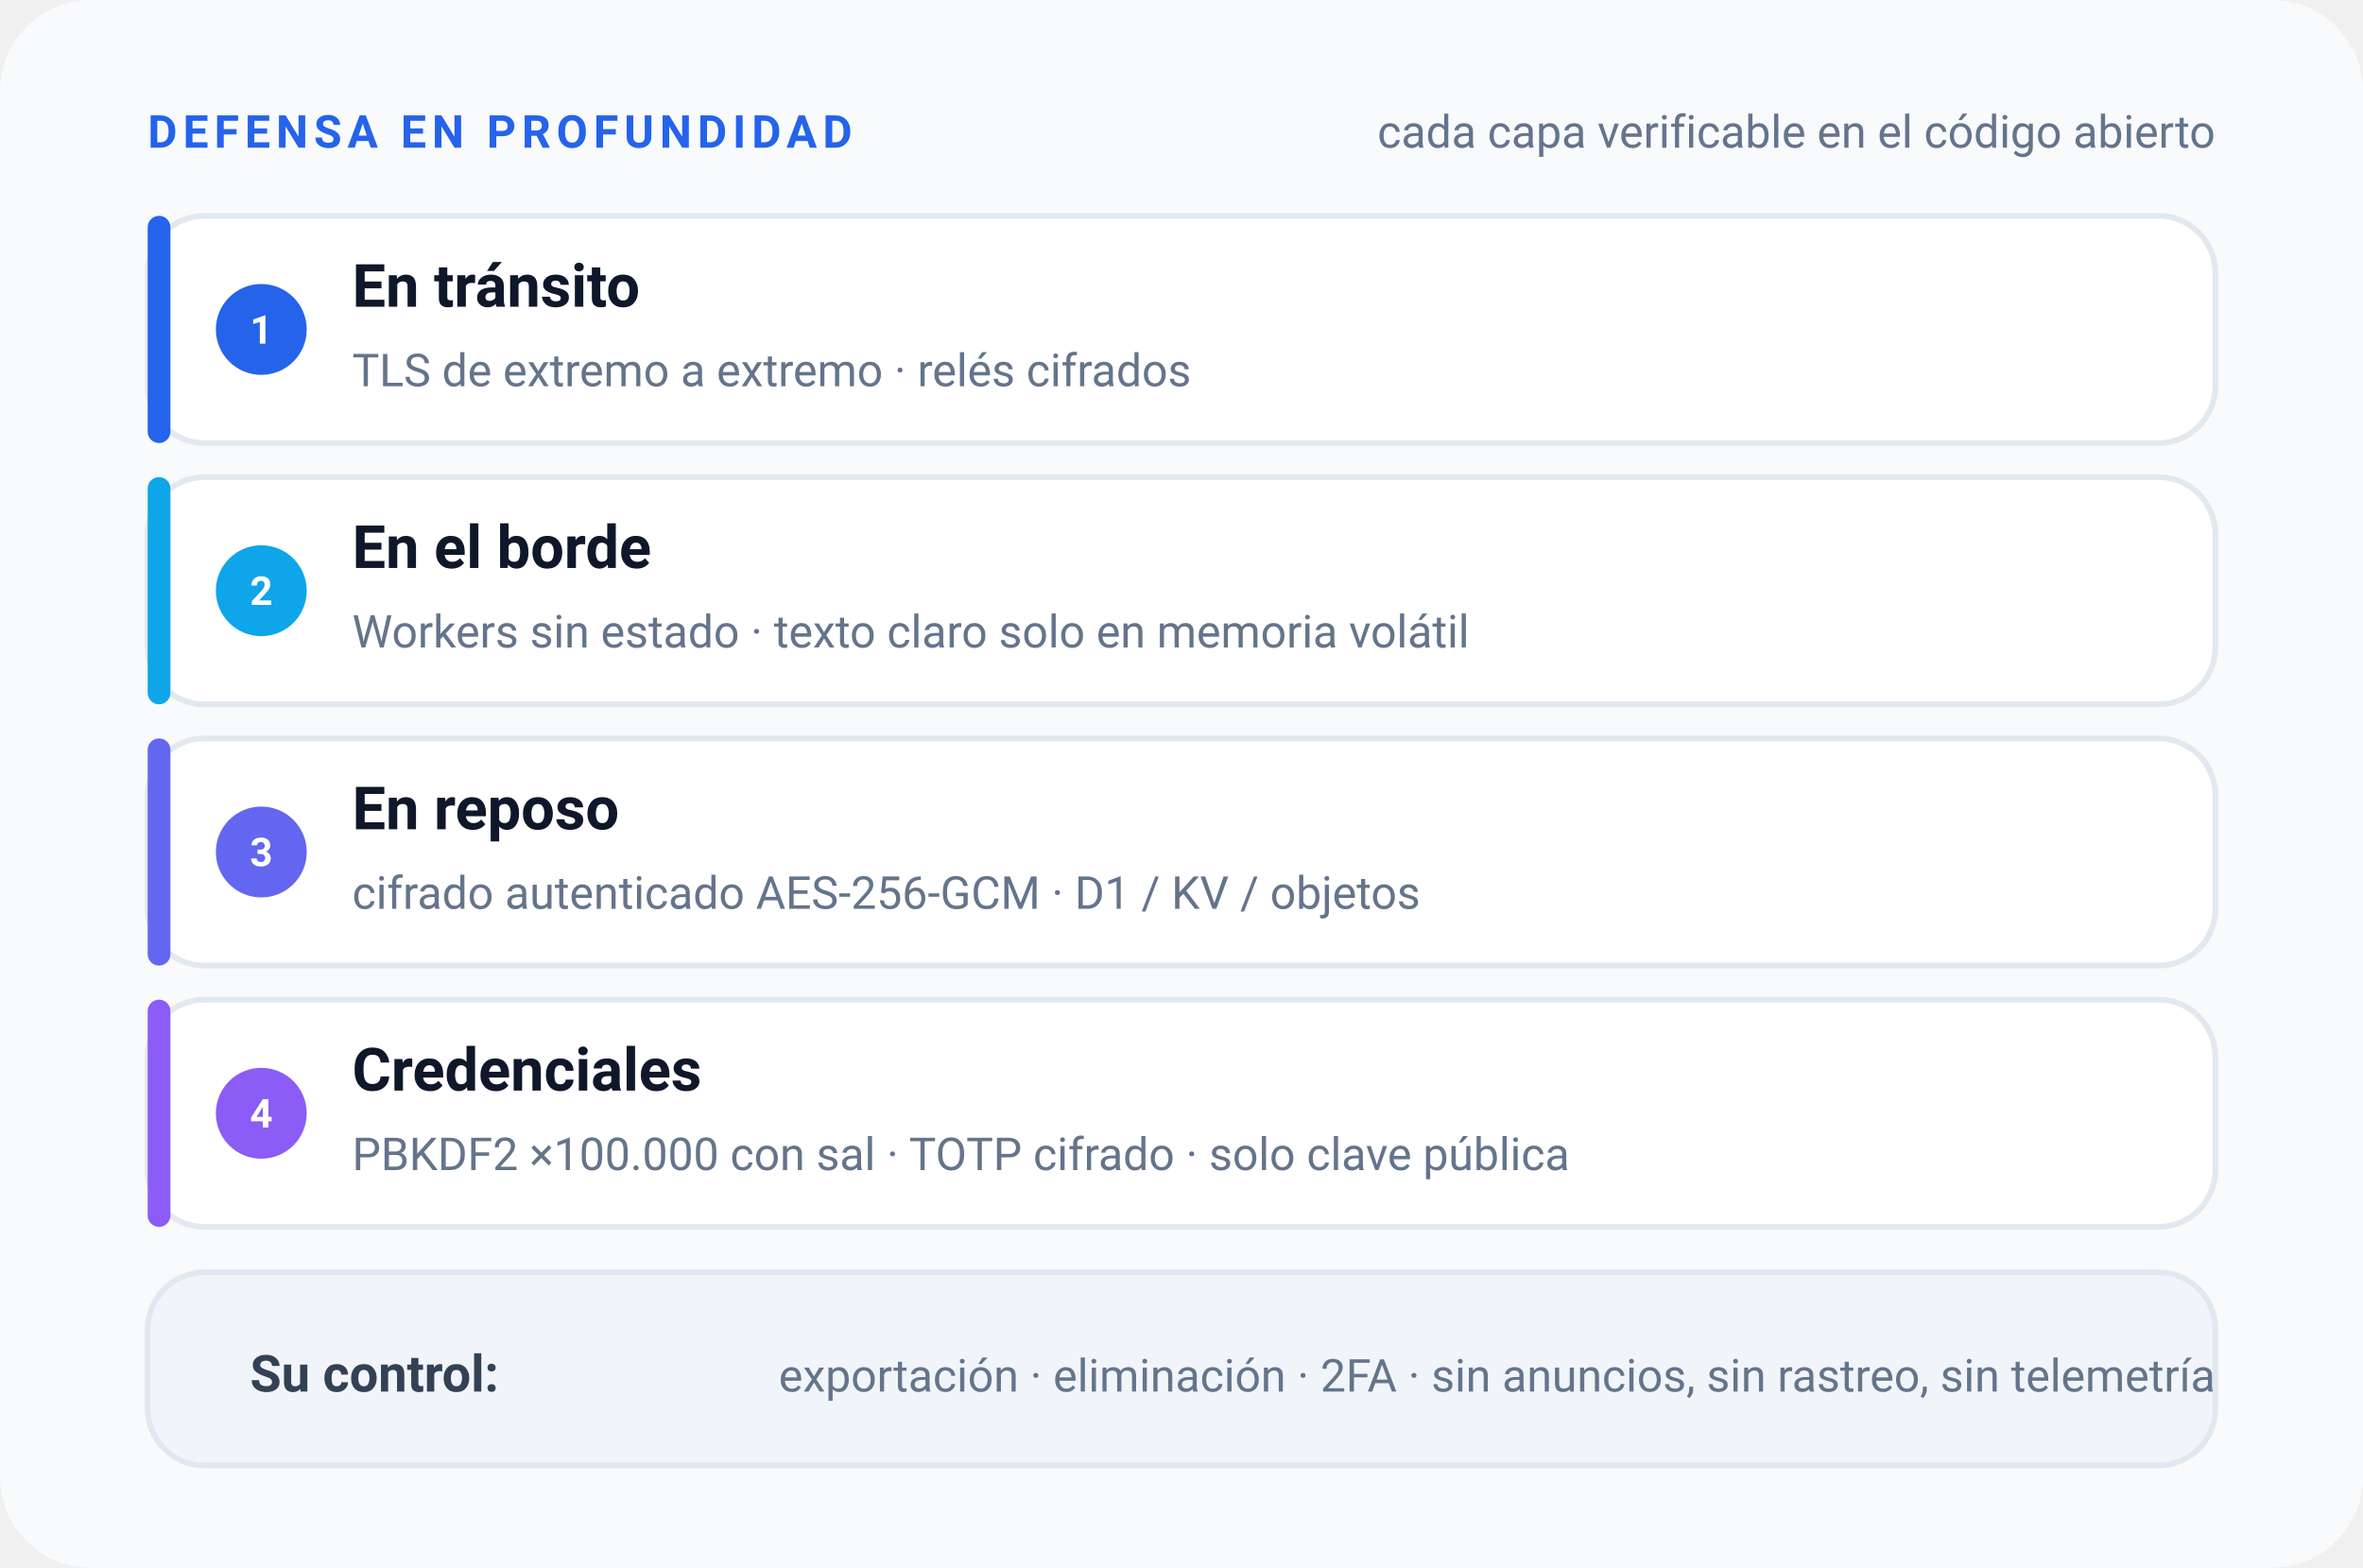
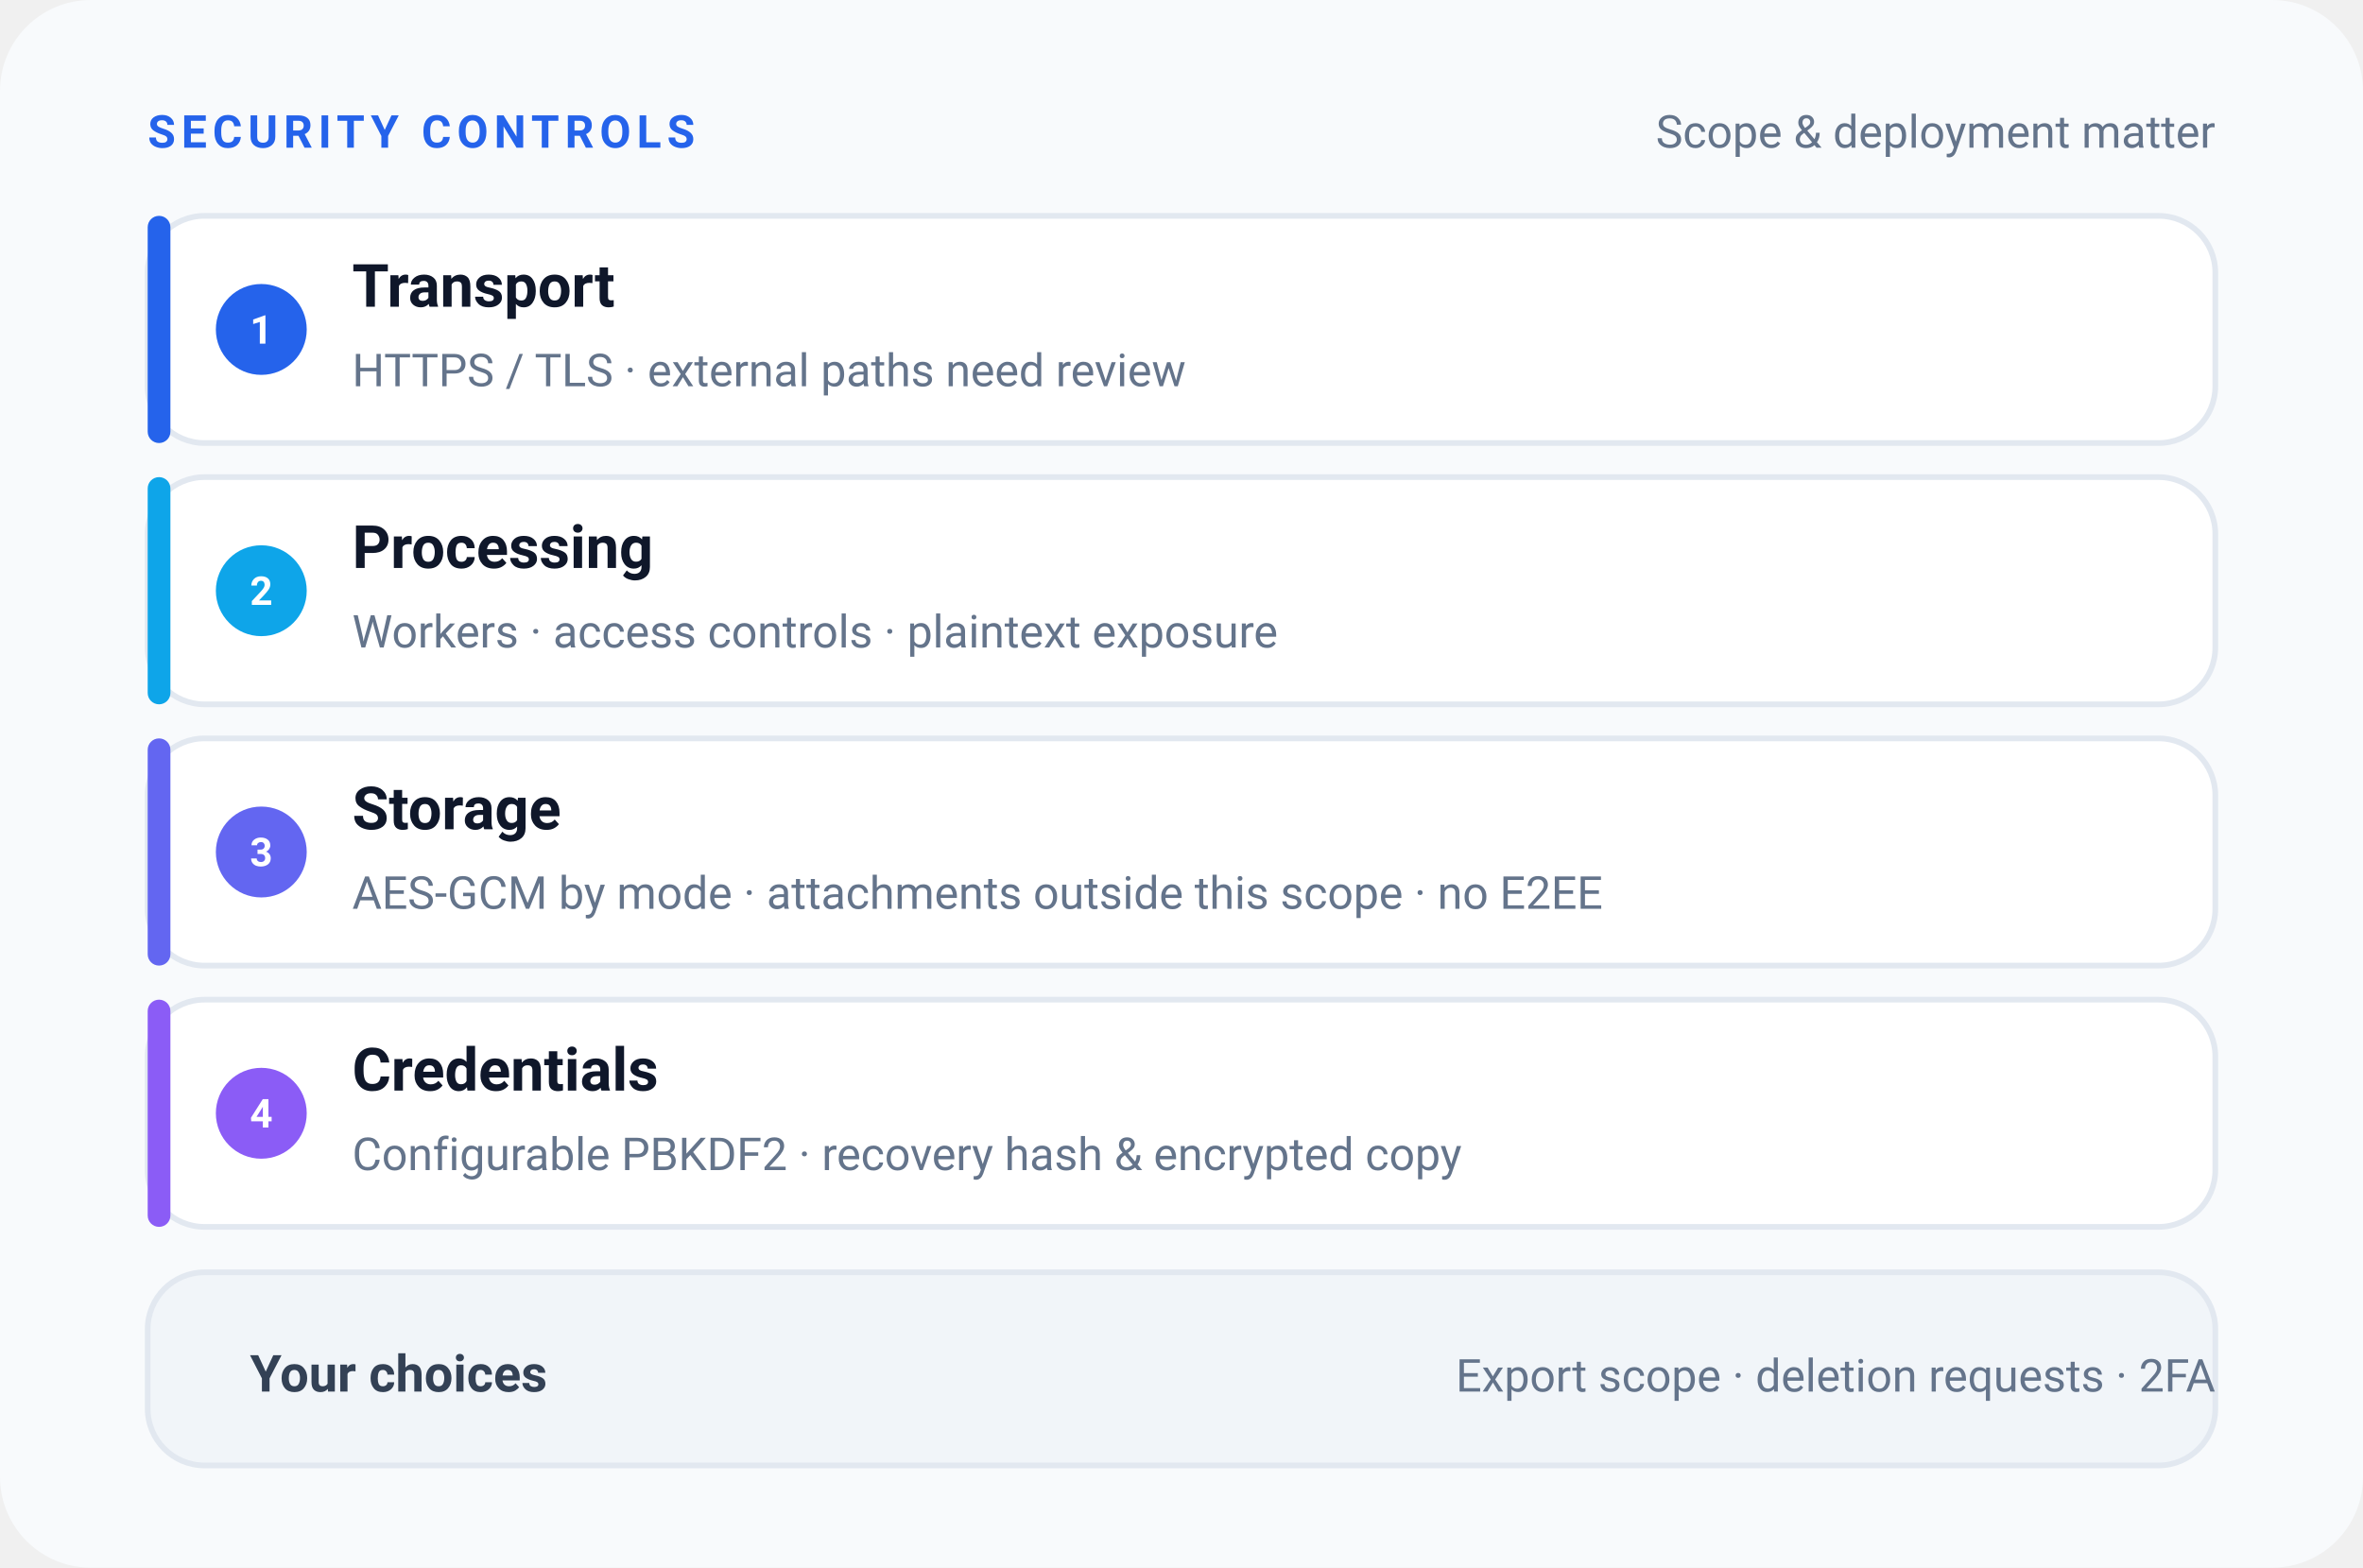
- <svg xmlns="http://www.w3.org/2000/svg" width="416" height="276" viewBox="0 0 416 276" role="img" aria-label="Defensa en profundidad: cuatro capas de protección, del transporte TLS al almacenamiento de credenciales, sobre el control del usuario">
+ <svg xmlns="http://www.w3.org/2000/svg" width="416" height="276" viewBox="0 0 416 276" role="img" aria-label="Los controles de transporte, tratamiento, almacenamiento y credenciales tienen límites; dependen del despliegue y no garantizan confidencialidad de extremo a extremo.">
  <style>
    .bg { fill: #f8fafc; }
    .card { fill: #ffffff; stroke: #e2e8f0; stroke-width: 1; }
    .base { fill: #f1f5f9; stroke: #e2e8f0; stroke-width: 1; }
    .tab1 { fill: #2563eb; } .tab2 { fill: #0ea5e9; } .tab3 { fill: #6366f1; } .tab4 { fill: #8b5cf6; }
    .t { font: 600 10.5px -apple-system, 'Segoe UI', Roboto, 'PingFang TC', 'Microsoft JhengHei', 'Noto Sans', sans-serif; fill: #0f172a; }
    .b { font: 400 8px -apple-system, 'Segoe UI', Roboto, 'PingFang TC', 'Microsoft JhengHei', 'Noto Sans', sans-serif; fill: #64748b; }
    .tag { font: 600 8px -apple-system, 'Segoe UI', Roboto, 'PingFang TC', 'Microsoft JhengHei', 'Noto Sans', sans-serif; letter-spacing: 1px; fill: #2563eb; }
    .num { font: 600 7px -apple-system, 'Segoe UI', Roboto, 'PingFang TC', 'Microsoft JhengHei', 'Noto Sans', sans-serif; fill: #ffffff; }
    .bt { font: 600 9px -apple-system, 'Segoe UI', Roboto, 'PingFang TC', 'Microsoft JhengHei', 'Noto Sans', sans-serif; fill: #334155; }
    @media (prefers-color-scheme: dark) {
      .bg { fill: #0b0f19; }
      .card { fill: #111827; stroke: #1e293b; }
      .base { fill: #111827; stroke: #1e293b; }
      .t { fill: #f1f5f9; }
      .b { fill: #94a3b8; }
      .tag { fill: #60a5fa; }
      .bt { fill: #cbd5e1; }
    }
  </style>
  <rect class="bg" width="416" height="276" rx="16" />
-   <text class="tag" x="26" y="26">DEFENSA EN PROFUNDIDAD</text>
-   <text class="b" x="390" y="26" text-anchor="end">cada capa verificable en el código abierto</text>
+   <text class="tag" x="26" y="26">SECURITY CONTROLS</text>
+   <text class="b" x="390" y="26" text-anchor="end">Scope &amp; deployment matter</text>
  <rect class="card" x="26" y="38" width="364" height="40" rx="10" />
  <rect class="tab1" x="26" y="38" width="4" height="40" rx="2" />
  <circle cx="46" cy="58" r="8" class="tab1" />
  <text class="num" x="46" y="60.5" text-anchor="middle">1</text>
-   <text class="t" x="62" y="54">En tránsito</text>
-   <text class="b" x="62" y="68">TLS de extremo a extremo · relés cifrados</text>
+   <text class="t" x="62" y="54">Transport</text>
+   <text class="b" x="62" y="68">HTTPS / TLS · external paths need review</text>
  <rect class="card" x="26" y="84" width="364" height="40" rx="10" />
  <rect class="tab2" x="26" y="84" width="4" height="40" rx="2" />
  <circle cx="46" cy="104" r="8" class="tab2" />
  <text class="num" x="46" y="106.5" text-anchor="middle">2</text>
-   <text class="t" x="62" y="100">En el borde</text>
-   <text class="b" x="62" y="114">Workers sin estado · texto claro solo en memoria volátil</text>
+   <text class="t" x="62" y="100">Processing</text>
+   <text class="b" x="62" y="114">Workers · access controls · plaintext exposure</text>
  <rect class="card" x="26" y="130" width="364" height="40" rx="10" />
  <rect class="tab3" x="26" y="130" width="4" height="40" rx="2" />
  <circle cx="46" cy="150" r="8" class="tab3" />
  <text class="num" x="46" y="152.5" text-anchor="middle">3</text>
-   <text class="t" x="62" y="146">En reposo</text>
-   <text class="b" x="62" y="160">cifrado autenticado AES-256-GCM · D1 / KV / objetos</text>
+   <text class="t" x="62" y="146">Storage</text>
+   <text class="b" x="62" y="160">AES-GCM by mode · attachments outside this scope · no E2EE</text>
  <rect class="card" x="26" y="176" width="364" height="40" rx="10" />
  <rect class="tab4" x="26" y="176" width="4" height="40" rx="2" />
  <circle cx="46" cy="196" r="8" class="tab4" />
  <text class="num" x="46" y="198.5" text-anchor="middle">4</text>
-   <text class="t" x="62" y="192">Credenciales</text>
-   <text class="b" x="62" y="206">PBKDF2 ×100.000 con sal · TOTP cifrado · solo clave pública</text>
+   <text class="t" x="62" y="192">Credentials</text>
+   <text class="b" x="62" y="206">Configurable PBKDF2 · recovery hash &amp; encrypted copy</text>
  <rect class="base" x="26" y="224" width="364" height="34" rx="10" />
-   <text class="bt" x="44" y="245">Su control:</text>
-   <text class="b" x="44" y="245" text-anchor="end" dx="346">exportación · eliminación · 2FA · sin anuncios, sin rastreo, sin telemetría</text>
+   <text class="bt" x="44" y="245">Your choices</text>
+   <text class="b" x="44" y="245" text-anchor="end" dx="346">Export scope · deletion requests · 2FA</text>
</svg>
